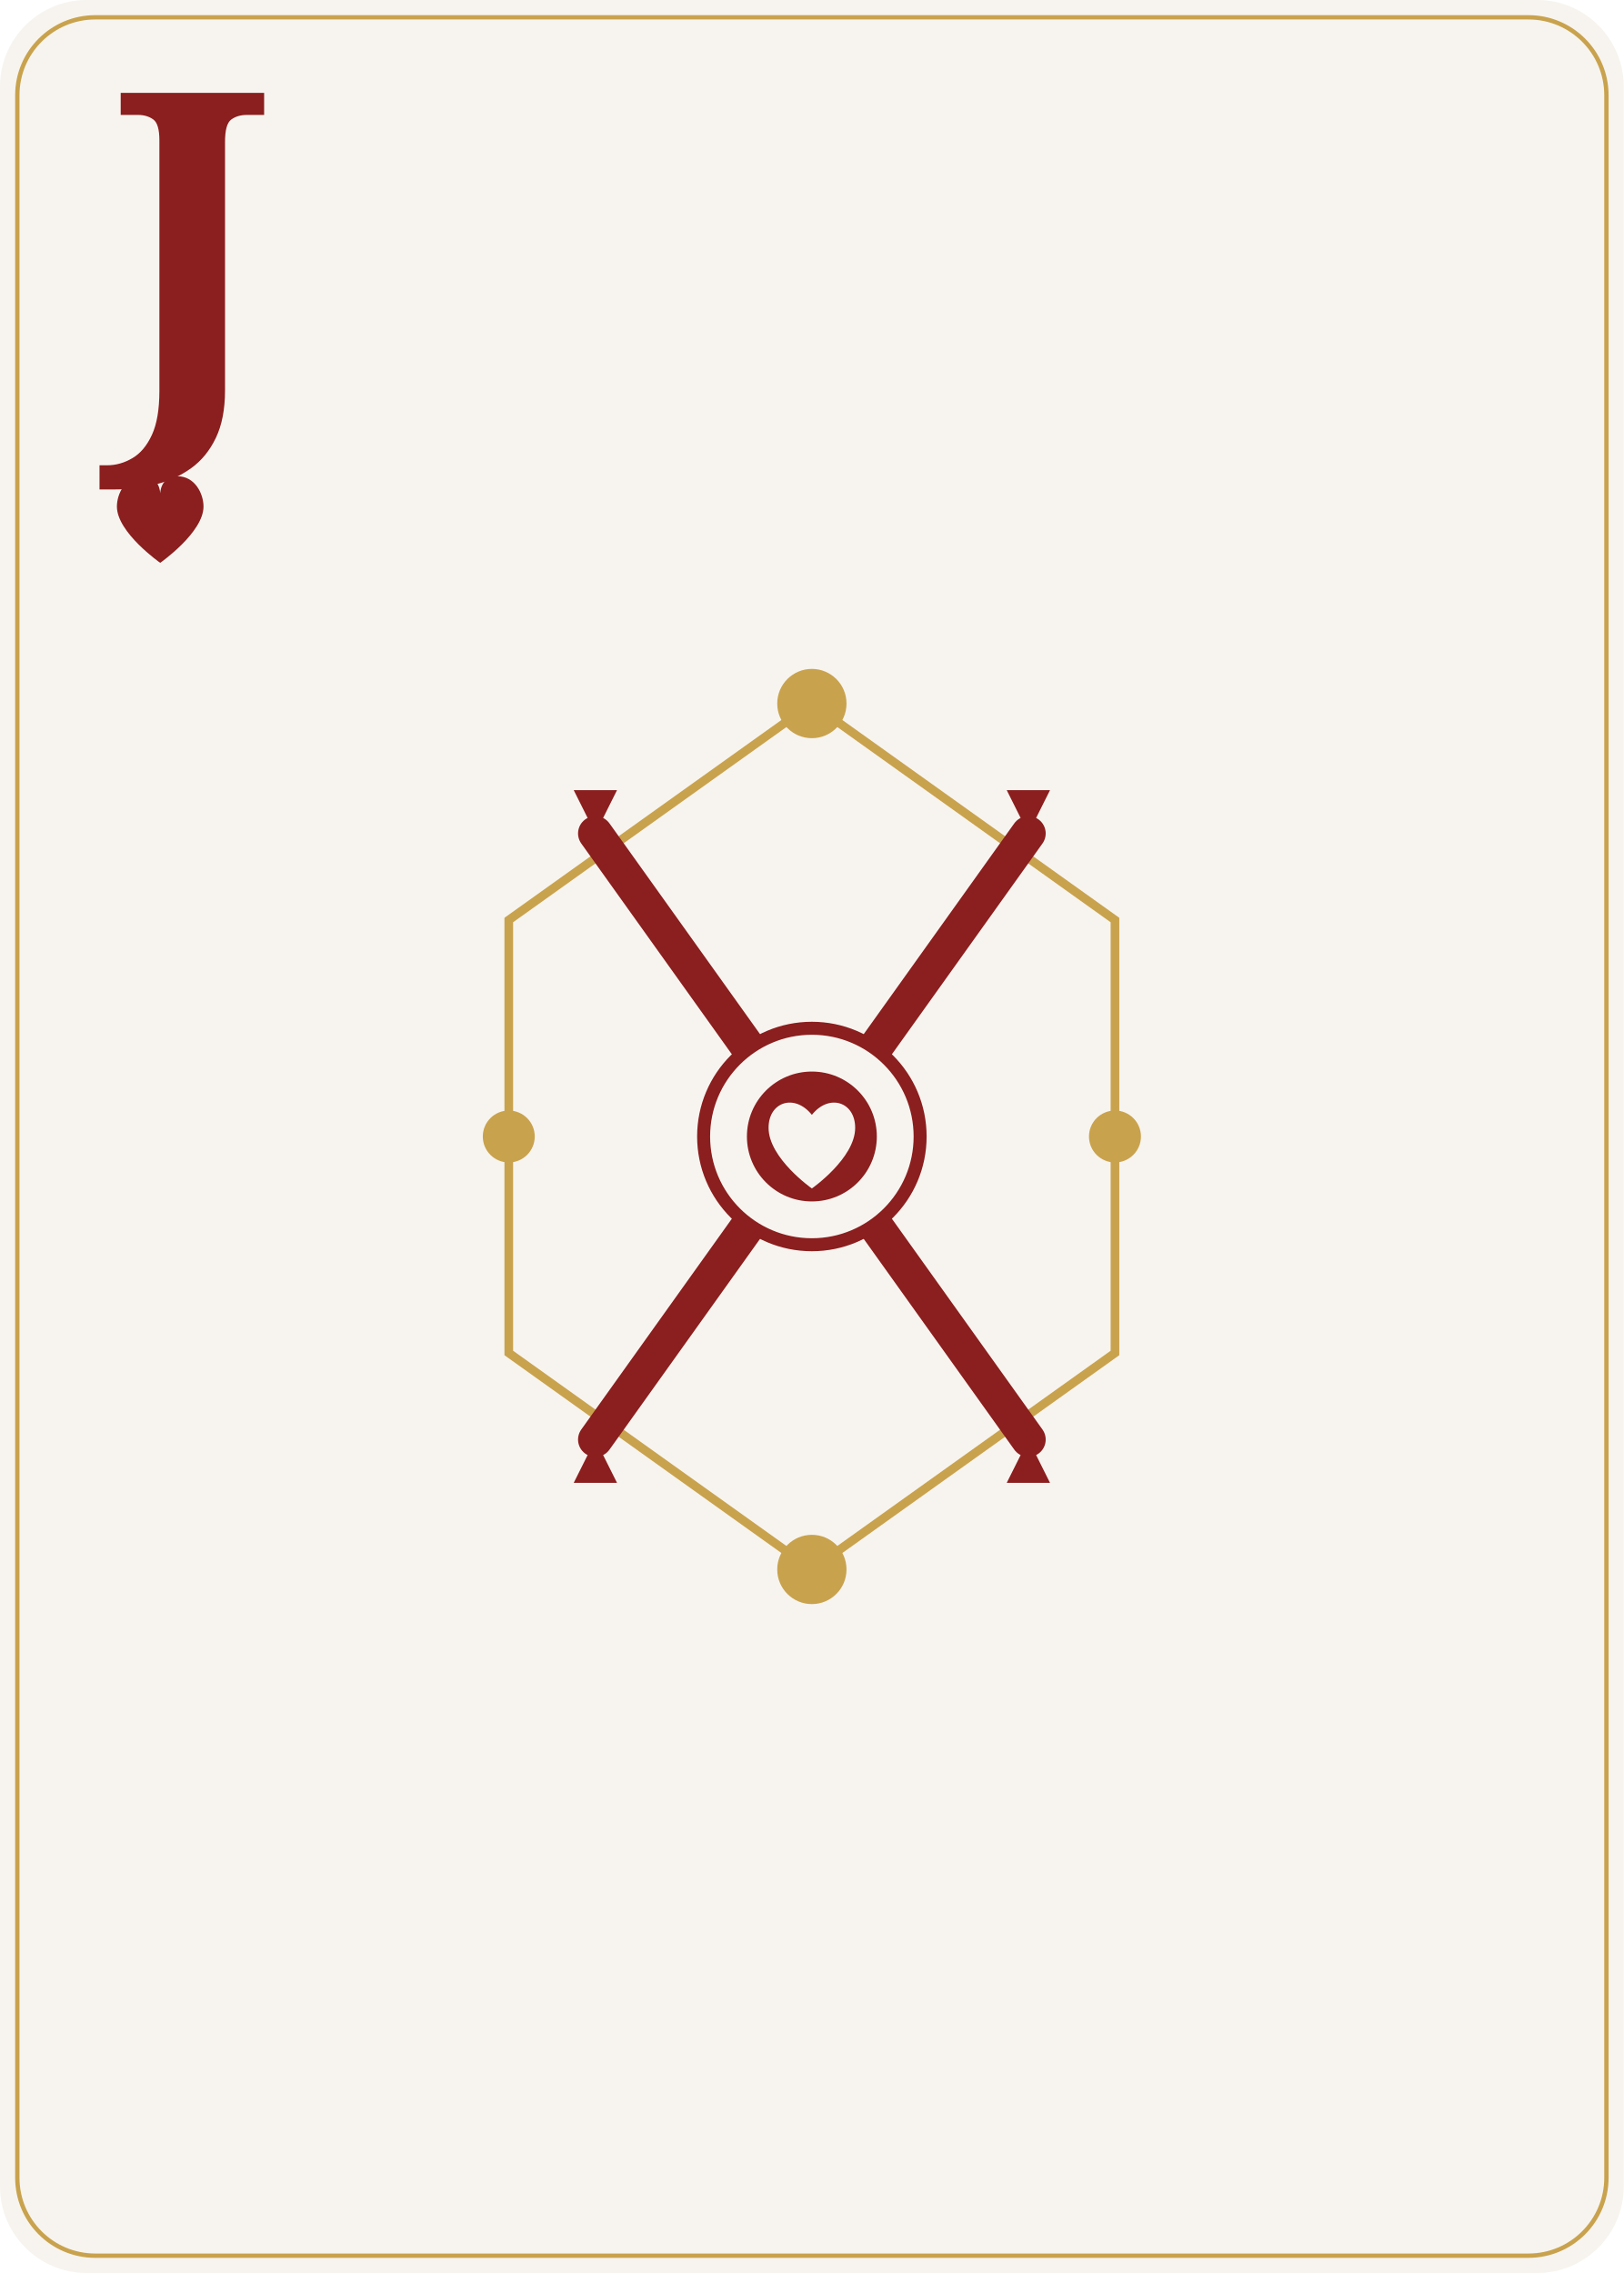
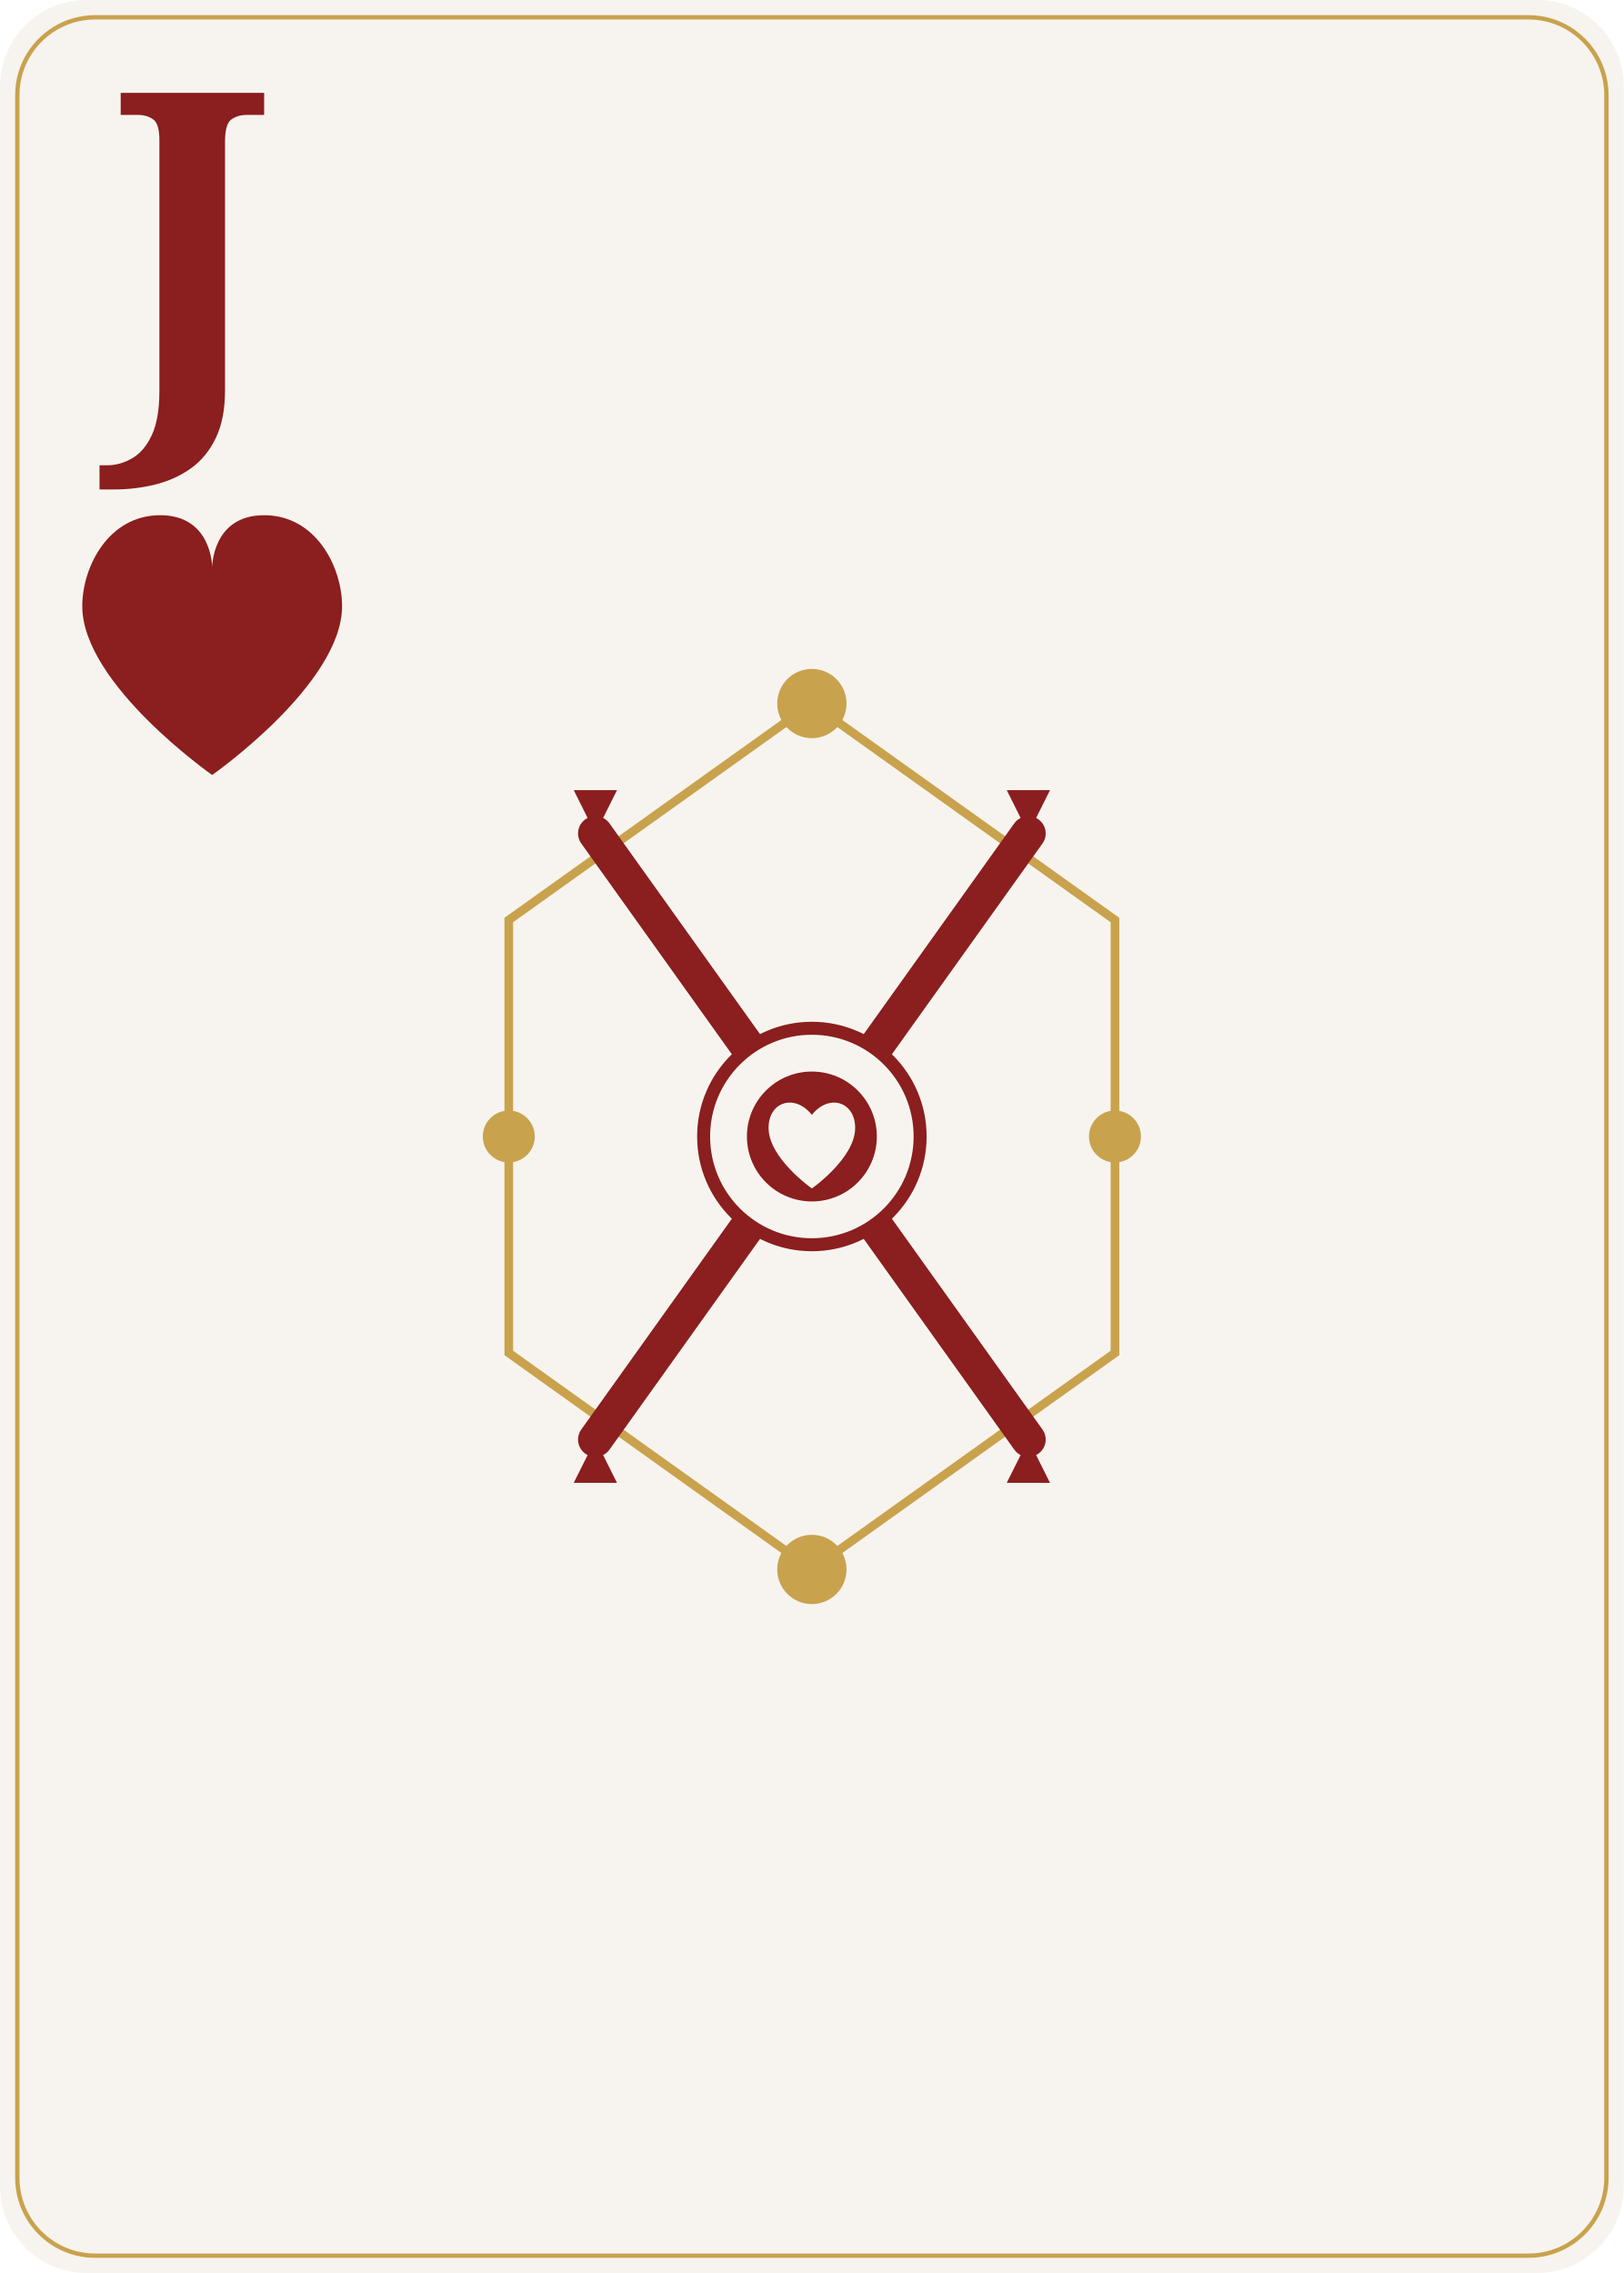
<svg xmlns="http://www.w3.org/2000/svg" viewBox="0 0 375 525" width="375" height="525">
  <defs>
    <linearGradient id="goldAccent" x1="0%" y1="0%" x2="100%" y2="100%">
      <stop offset="0%" style="stop-color:#C9A24D;stop-opacity:0.8" />
      <stop offset="100%" style="stop-color:#C9A24D;stop-opacity:0.4" />
    </linearGradient>
  </defs>
  <rect x="0" y="0" width="375" height="525" rx="20" ry="20" fill="#F7F4EF" />
  <rect x="4" y="4" width="367" height="517" rx="18" ry="18" fill="none" stroke="#C9A24D" stroke-width="1" />
  <g transform="translate(25, 90)">
    <text x="0" y="0" font-family="Georgia, serif" font-size="96" font-weight="bold" fill="#8B1E1E">J</text>
-     <path d="M12,12 C12,12 12,8 8,8 C4,8 2,12 2,15 C2,21 12,28 12,28 C12,28 22,21 22,15 C22,12 20,8 16,8 C12,8 12,12 12,12 Z" fill="#8B1E1E" transform="translate(0, 12)" />
+     <g transform="translate(-12, 5) scale(3)">
+       <path d="M12,12 C12,12 12,8 8,8 C4,8 2,12 2,15 C2,21 12,28 12,28 C12,28 22,21 22,15 C22,12 20,8 16,8 C12,8 12,12 12,12 Z" fill="#8B1E1E" />
+     </g>
  </g>
  <g transform="translate(187.5, 262.5)">
    <polygon points="0,-100 70,-50 70,50 0,100 -70,50 -70,-50" fill="none" stroke="#C9A24D" stroke-width="2" />
    <line x1="-50" y1="-70" x2="50" y2="70" stroke="#8B1E1E" stroke-width="8" stroke-linecap="round" />
    <line x1="50" y1="-70" x2="-50" y2="70" stroke="#8B1E1E" stroke-width="8" stroke-linecap="round" />
    <circle cx="0" cy="0" r="25" fill="#F7F4EF" stroke="#8B1E1E" stroke-width="3" />
    <circle cx="0" cy="0" r="15" fill="#8B1E1E" />
    <path d="M0 -5 C-4 -10 -10 -8 -10 -2 C-10 5 0 12 0 12 C0 12 10 5 10 -2 C10 -8 4 -10 0 -5 Z" fill="#F7F4EF" />
    <circle cx="0" cy="-100" r="8" fill="#C9A24D" />
    <circle cx="0" cy="100" r="8" fill="#C9A24D" />
    <circle cx="-70" cy="0" r="6" fill="#C9A24D" />
    <circle cx="70" cy="0" r="6" fill="#C9A24D" />
    <polygon points="-50,-70 -55,-80 -45,-80" fill="#8B1E1E" />
    <polygon points="50,-70 55,-80 45,-80" fill="#8B1E1E" />
    <polygon points="-50,70 -55,80 -45,80" fill="#8B1E1E" />
    <polygon points="50,70 55,80 45,80" fill="#8B1E1E" />
  </g>
</svg>
